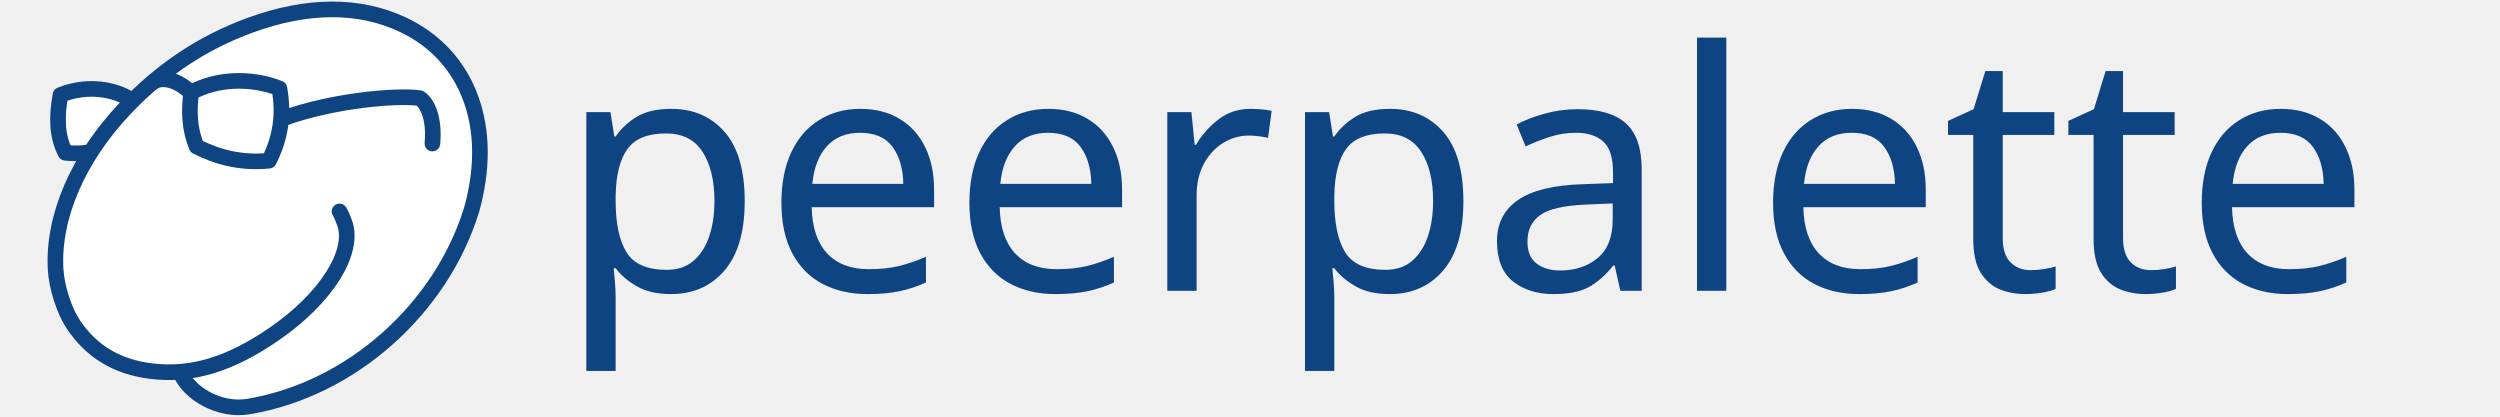
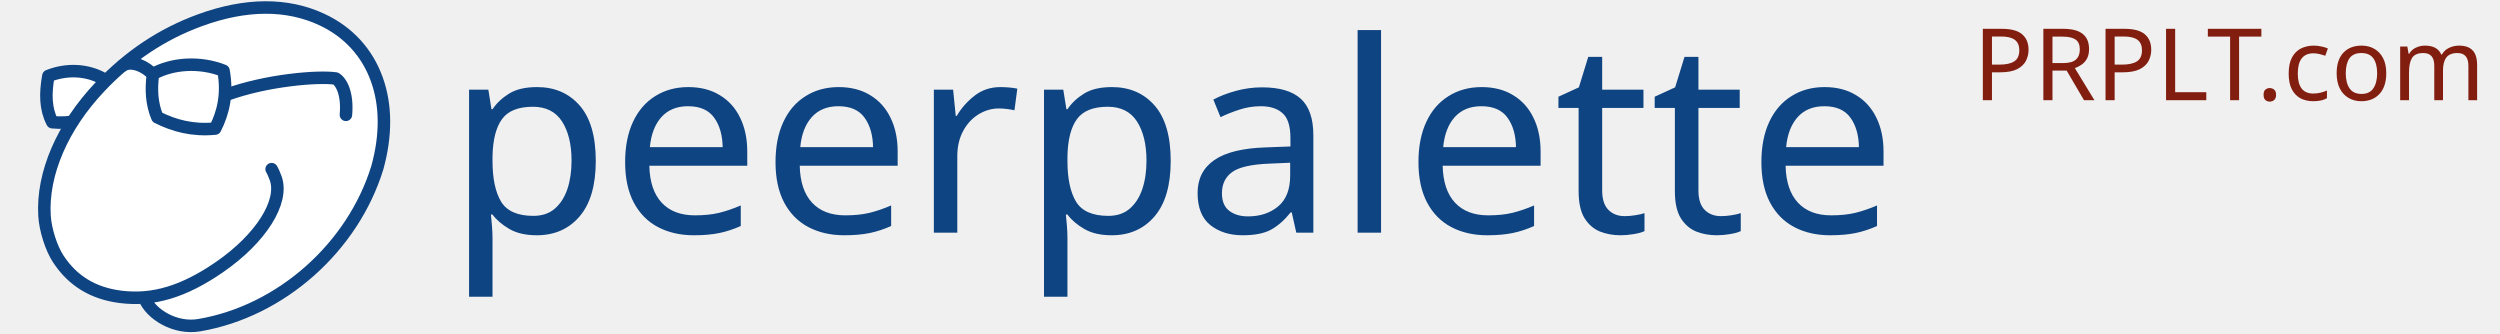
- <svg xmlns="http://www.w3.org/2000/svg" width="240" height="40" id="svg2" version="1.1">
+ <svg xmlns="http://www.w3.org/2000/svg" width="300" height="40" id="svg2" version="1.1">
  <defs id="defs4">
    <filter id="filter5072" y="-0.25" height="1.5" color-interpolation-filters="sRGB">
      <feGaussianBlur id="feGaussianBlur5074" stdDeviation="5" result="result6" />
      <feComposite id="feComposite5076" in2="result6" result="result8" in="SourceGraphic" operator="atop" />
      <feComposite id="feComposite5078" in2="SourceAlpha" result="result9" operator="over" in="result8" />
      <feColorMatrix id="feColorMatrix5080" values="1 0 0 0 0 0 1 0 0 0 0 0 1 0 0 0 0 0 1 0 " result="result10" />
      <feBlend id="feBlend5082" in2="result6" in="result10" mode="normal" />
    </filter>
    <filter id="filter2898" color-interpolation-filters="sRGB">
      <feGaussianBlur id="feGaussianBlur2900" stdDeviation="5" result="result91" />
      <feComposite id="feComposite2902" in2="result91" in="SourceGraphic" operator="over" />
    </filter>
  </defs>
  <g id="layer1" transform="translate(0,-1012.362)">
    <text xml:space="preserve" style="font-size:24px;font-style:normal;font-weight:normal;fill:#0f4482;fill-opacity:1;stroke:none;font-family:Bitstream Vera Sans;-inkscape-font-specification:Quicksand" x="53.571" y="1040.282" id="text2894">
      <tspan id="tspan2896" x="53.571" y="1040.282" style="font-size:32px;font-style:normal;font-weight:normal;fill:#0f4482;fill-opacity:1;font-family:Quicksand;-inkscape-font-specification:Quicksand">peerpalette</tspan>
    </text>
    <g id="g3033" style="stroke-width:1.5;stroke-miterlimit:4;stroke-dasharray:none" transform="translate(1.130116,0.03486689)">
      <path style="fill:#ffffff;fill-opacity:1;stroke:#0f4482;stroke-width:1.5;stroke-linecap:round;stroke-linejoin:round;stroke-miterlimit:4;stroke-opacity:1;stroke-dasharray:none" d="m 4.675,1021.443 c 2.251,-0.898 4.695,-0.722 6.537,0.314 0.199,1.47 0.125,2.871 -0.419,4.154 -1.605,0.811 -3.483,1.293 -5.645,1.082 -0.819,-1.596 -0.863,-3.397 -0.473,-5.551 z" id="path3152" />
      <path id="path3084" d="m 31.464,1032.626 c 0.118,0.177 0.339,0.673 0.492,1.103 1.003,2.818 -1.782,7.221 -6.732,10.639 -4.287,2.96 -7.983,4.073 -11.887,3.581 -3.28,-0.414 -5.738,-1.909 -7.47,-4.544 -0.85,-1.293 -1.556,-3.508 -1.656,-5.195 -0.298,-5.038 2.152,-10.717 6.682,-15.49 3.504,-3.692 7.426,-6.301 11.967,-7.963 5.501,-2.014 10.478,-2.038 14.666,-0.071 3.139,1.474 5.401,3.94 6.56,7.152 1.12,3.102 1.142,6.713 0.067,10.597 -2.932,9.551 -11.544,17.238 -21.355,18.908 -2.896,0.514 -5.811,-1.297 -6.587,-3.215" style="fill:#ffffff;fill-opacity:1;stroke:#0f4482;stroke-width:1.5;stroke-linecap:round;stroke-miterlimit:4;stroke-opacity:1;stroke-dasharray:none" />
      <path id="path3088" d="m 25.693,1020.816 c -2.813,-1.123 -6.163,-0.902 -8.466,0.393 -0.249,1.837 -0.157,3.588 0.524,5.193 2.006,1.013 4.236,1.616 6.938,1.353 1.023,-1.995 1.491,-4.246 1.004,-6.938 z" style="fill:none;stroke:#0f4482;stroke-width:1.5;stroke-linecap:round;stroke-linejoin:round;stroke-miterlimit:4;stroke-opacity:1;stroke-dasharray:none" />
      <path id="path3090" d="m 13.581,1020.213 c 0.765,-0.551 2.189,-0.259 3.348,0.766" style="fill:none;stroke:#0f4482;stroke-width:1.5;stroke-linecap:round;stroke-linejoin:round;stroke-miterlimit:4;stroke-opacity:1;stroke-dasharray:none" />
      <path id="path3092" d="m 26.175,1023.651 c 4.7,-1.689 10.783,-2.215 12.984,-1.905 0.699,0.439 1.446,1.861 1.221,4.36" style="fill:none;stroke:#0f4482;stroke-width:1.5;stroke-linecap:round;stroke-linejoin:round;stroke-miterlimit:4;stroke-opacity:1;stroke-dasharray:none" />
    </g>
+     <text xml:space="preserve" style="font-size:40px;font-style:normal;font-weight:normal;line-height:125%;letter-spacing:0px;word-spacing:0px;fill:#821e10;fill-opacity:1;stroke:none;font-family:Sans" x="236.786" y="1024.384" id="text3001">
+       <tspan x="236.786" y="1024.384" style="font-size:12px;fill:#821e10;fill-opacity:1" id="tspan3005">PRPLT.com</tspan>
+     </text>
  </g>
</svg>
